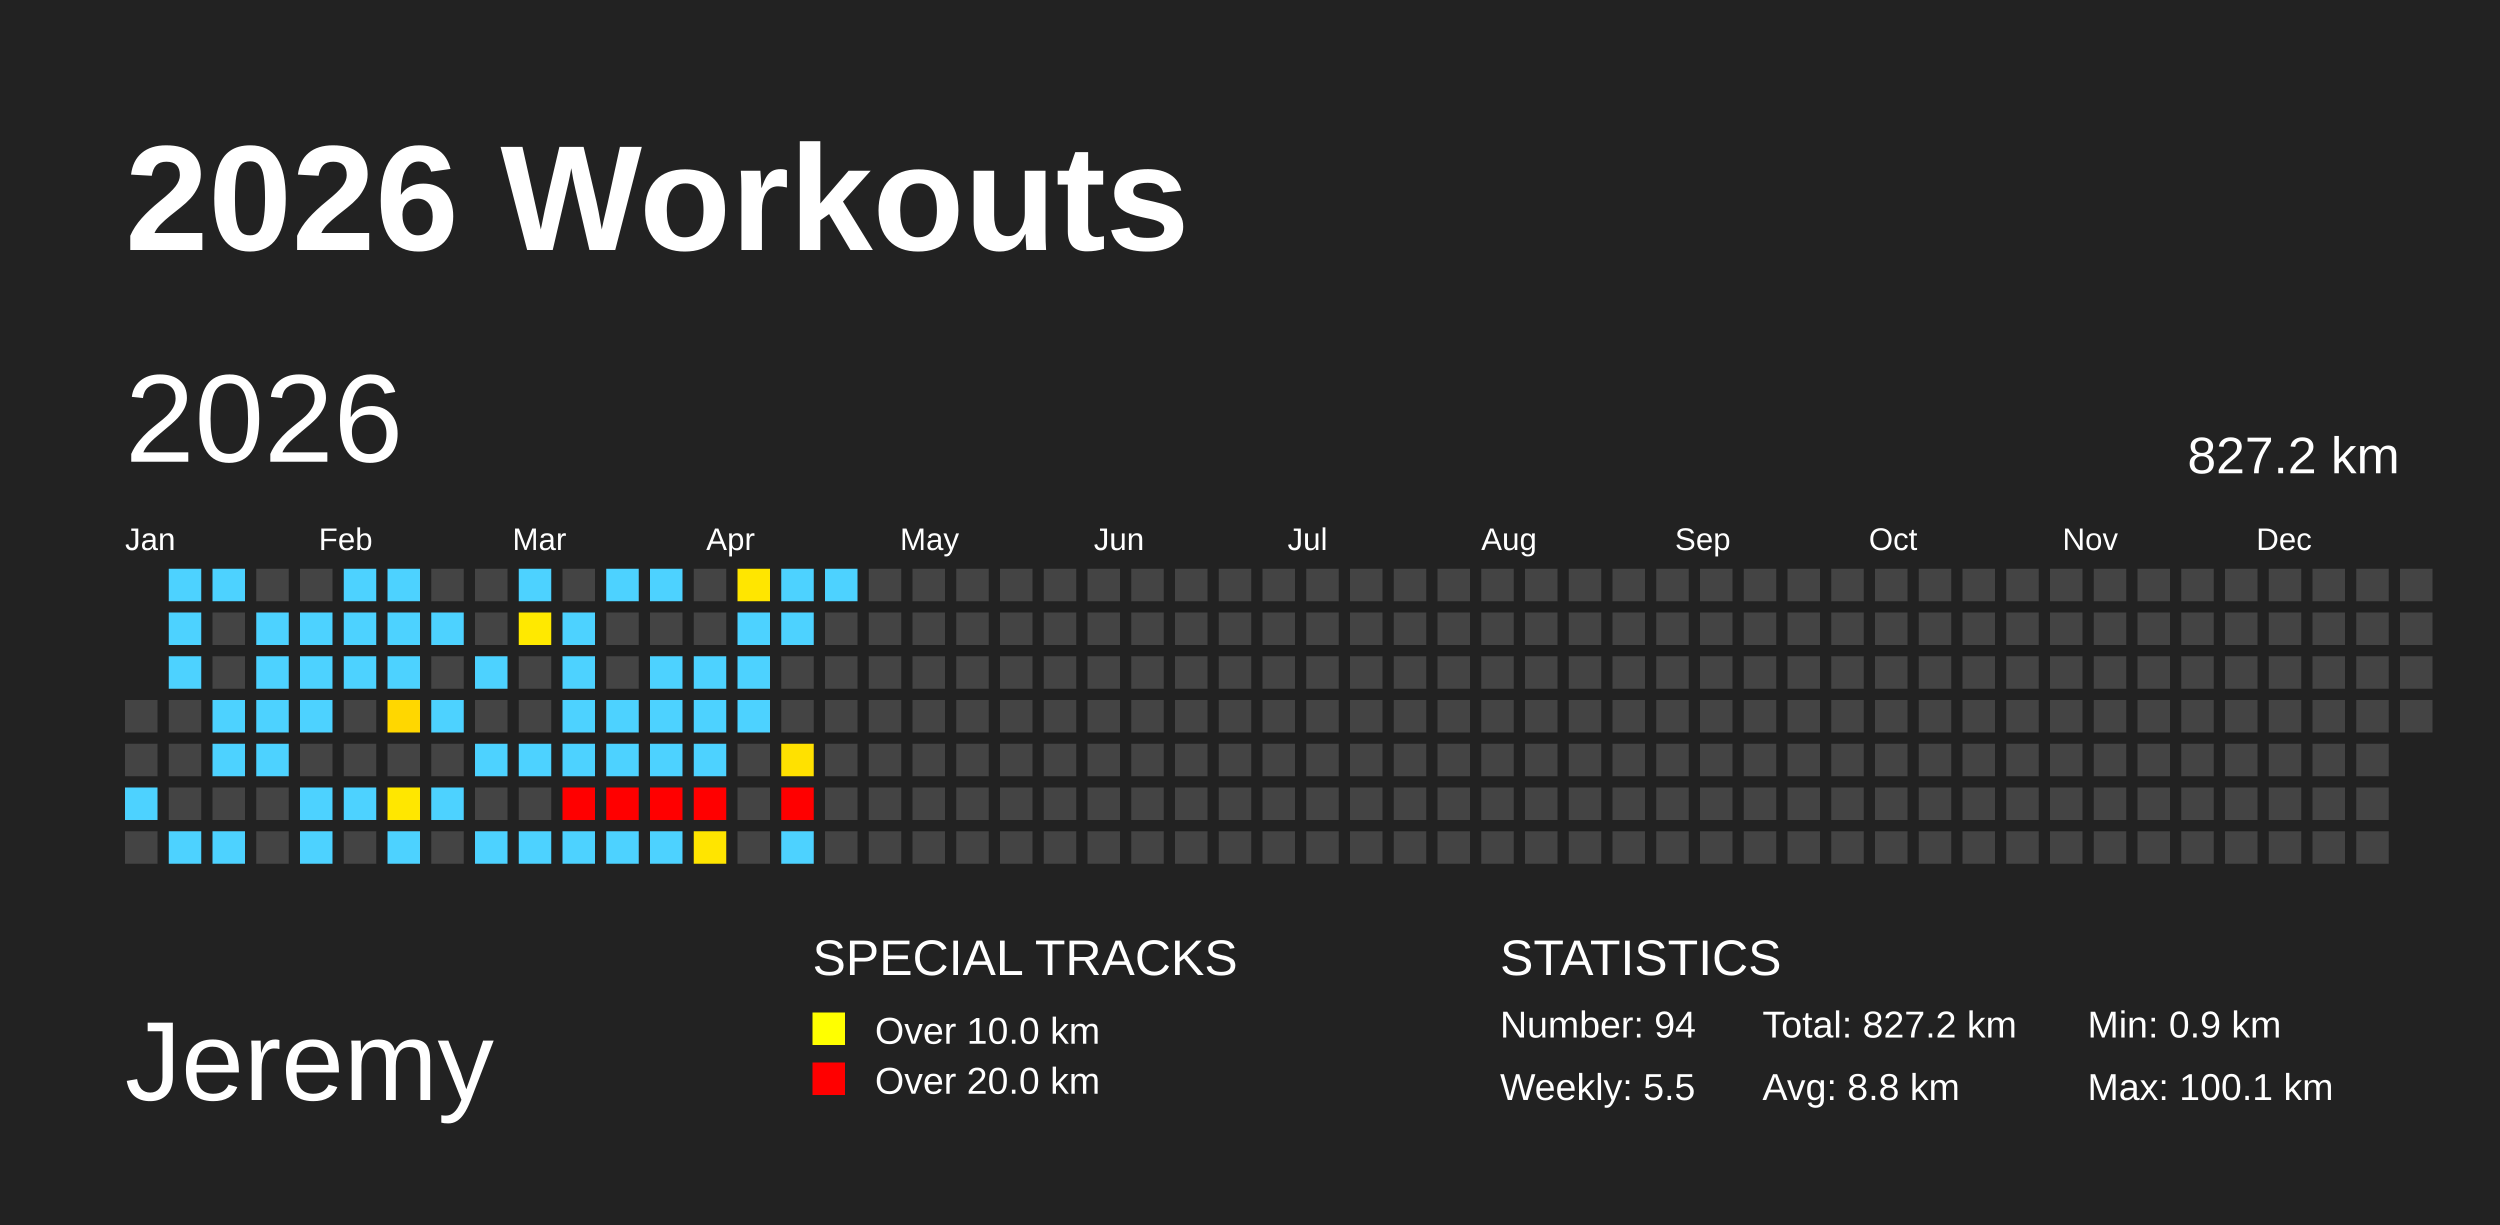
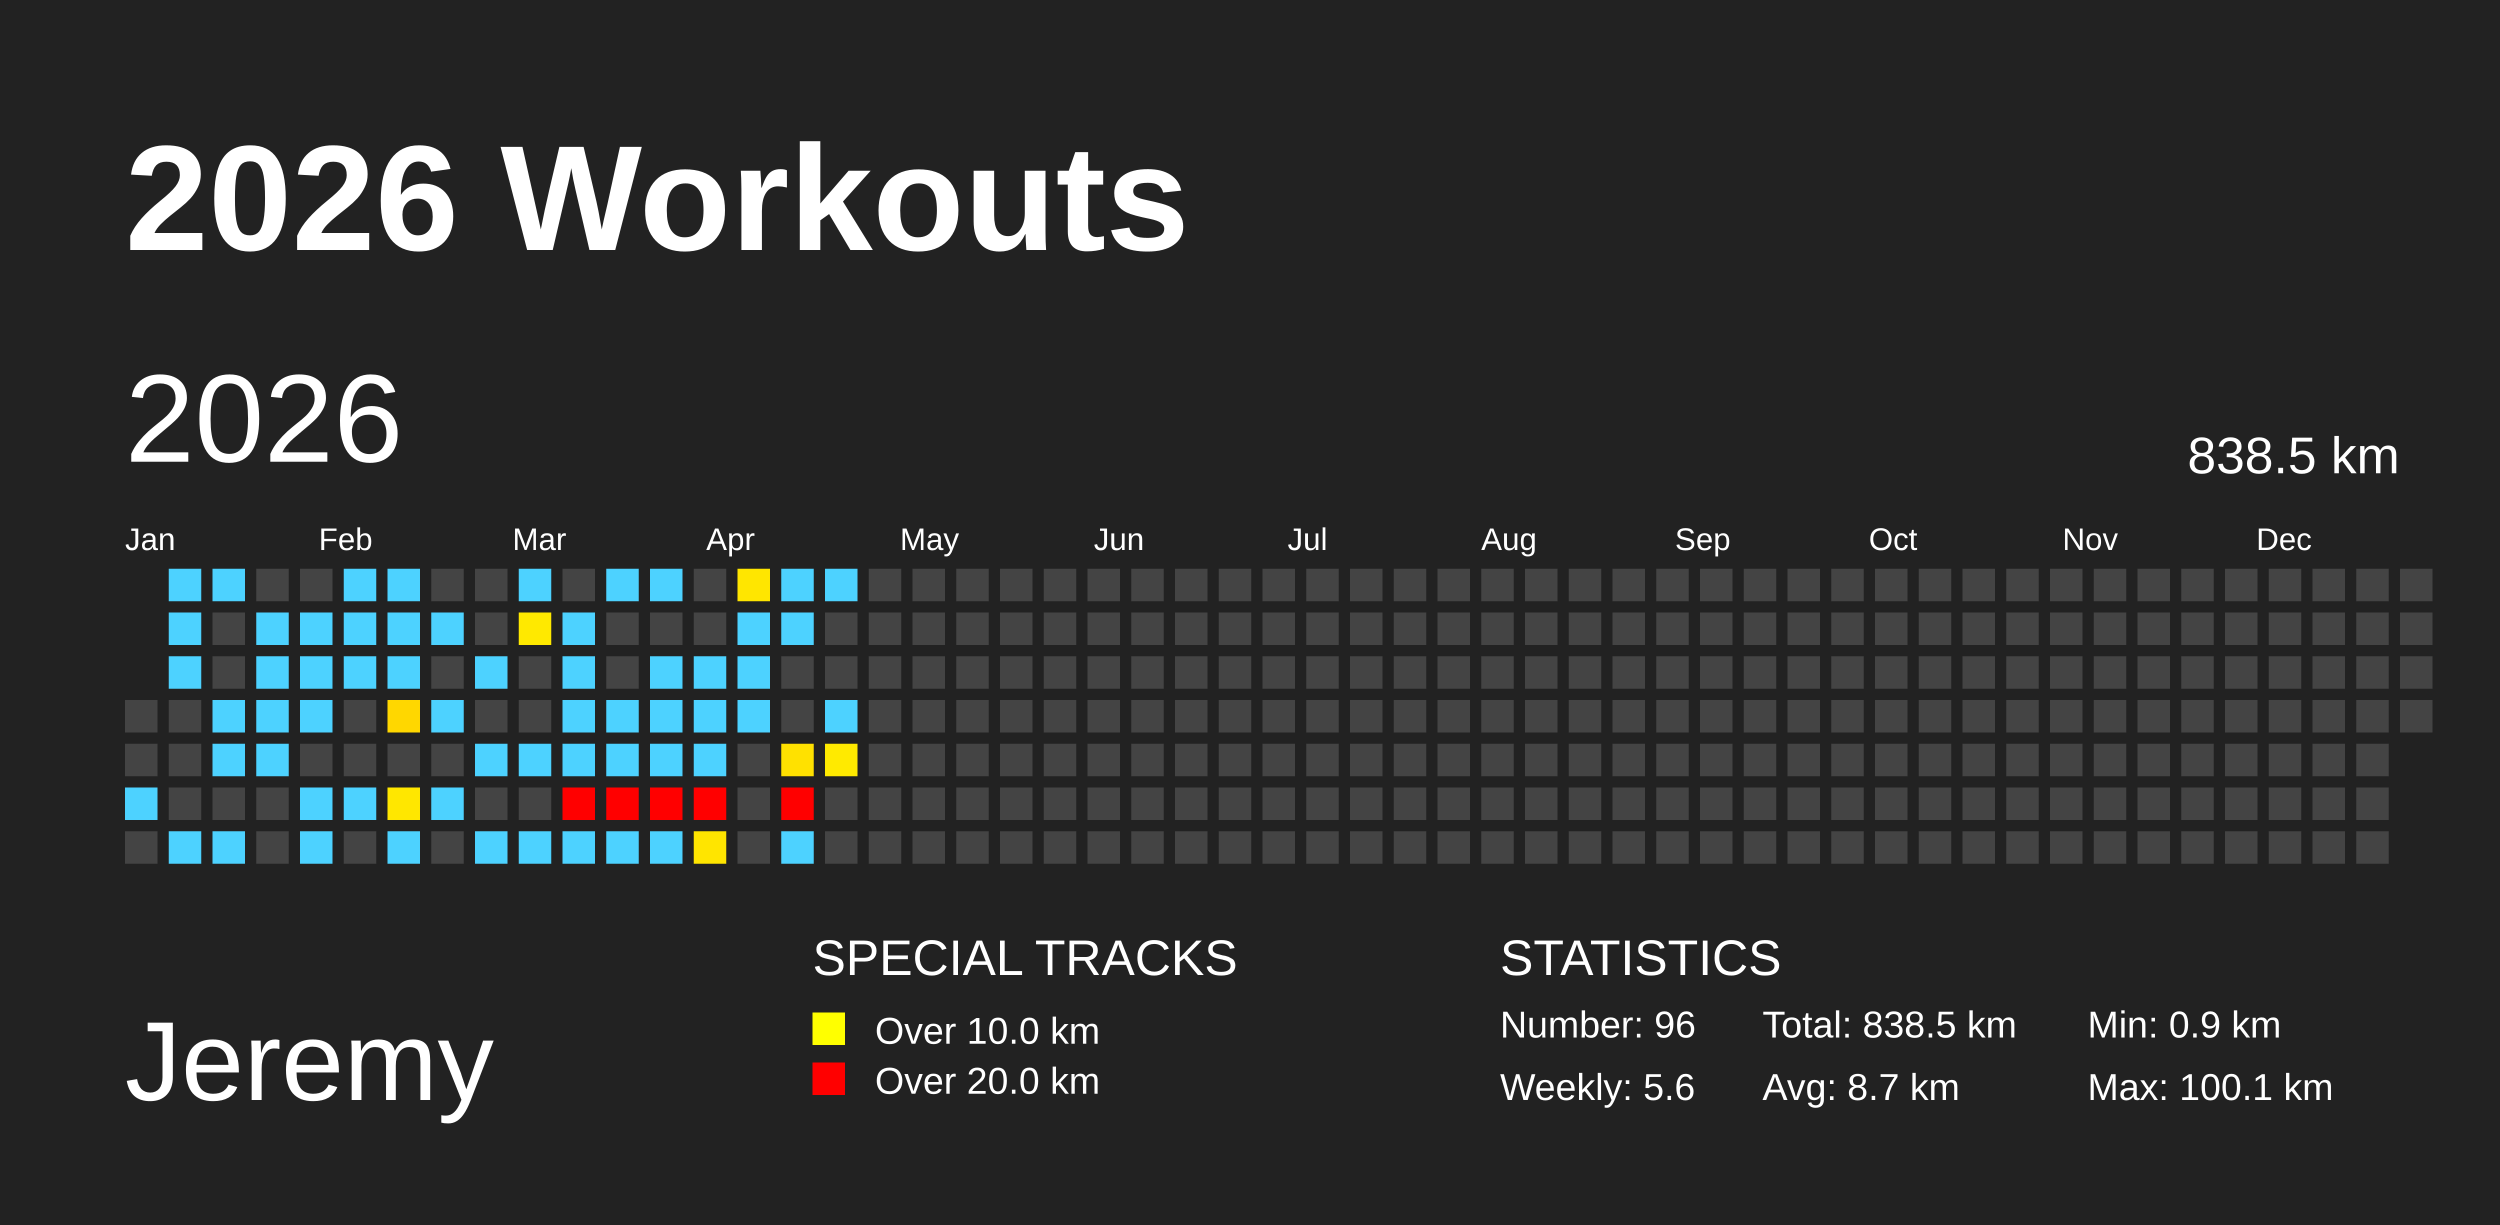
<svg xmlns="http://www.w3.org/2000/svg" baseProfile="full" height="98mm" version="1.1" viewBox="0,0,200,98" width="200mm">
  <defs />
  <rect fill="#222222" height="98" width="200" x="0" y="0" />
  <text fill="#FFFFFF" style="font-size:12px; font-family:Arial; font-weight:bold;" x="10" y="20">2026 Workouts</text>
  <text fill="#FFFFFF" style="font-size:9px; font-family:Arial" x="10" y="88">Jeremy</text>
  <text fill="#FFFFFF" style="font-size:4px; font-family:Arial" x="65" y="78">SPECIAL TRACKS</text>
  <rect fill="yellow" height="2.6" width="2.6" x="65" y="81" />
  <text fill="#FFFFFF" style="font-size:3px; font-family:Arial" x="70" y="83.5">Over 10.0 km</text>
  <rect fill="red" height="2.6" width="2.6" x="65" y="85" />
  <text fill="#FFFFFF" style="font-size:3px; font-family:Arial" x="70" y="87.5">Over 20.0 km</text>
  <text fill="#FFFFFF" style="font-size:4px; font-family:Arial" x="120" y="78">STATISTICS</text>
-   <text fill="#FFFFFF" style="font-size:3px; font-family:Arial" x="120" y="83">Number: 94</text>
-   <text fill="#FFFFFF" style="font-size:3px; font-family:Arial" x="120" y="88">Weekly: 5.5</text>
-   <text fill="#FFFFFF" style="font-size:3px; font-family:Arial" x="141" y="83">Total: 827.2 km</text>
-   <text fill="#FFFFFF" style="font-size:3px; font-family:Arial" x="141" y="88">Avg: 8.8 km</text>
+   <text fill="#FFFFFF" style="font-size:3px; font-family:Arial" x="120" y="83">Number: 96</text>
+   <text fill="#FFFFFF" style="font-size:3px; font-family:Arial" x="120" y="88">Weekly: 5.6</text>
+   <text fill="#FFFFFF" style="font-size:3px; font-family:Arial" x="141" y="83">Total: 838.5 km</text>
+   <text fill="#FFFFFF" style="font-size:3px; font-family:Arial" x="141" y="88">Avg: 8.7 km</text>
  <text fill="#FFFFFF" style="font-size:3px; font-family:Arial" x="167" y="83">Min: 0.9 km</text>
  <text fill="#FFFFFF" style="font-size:3px; font-family:Arial" x="167" y="88">Max: 100.1 km</text>
  <text dominant-baseline="hanging" fill="#FFFFFF" style="font-size:10.0px; font-family:Arial;" x="10" y="30">2026</text>
-   <text dominant-baseline="hanging" fill="#FFFFFF" style="font-size:4.125px; font-family:Arial;" x="175" y="35">827.2 km</text>
+   <text dominant-baseline="hanging" fill="#FFFFFF" style="font-size:4.125px; font-family:Arial;" x="175" y="35">838.5 km</text>
  <text fill="#FFFFFF" style="font-size:2.5px; font-family:Arial" x="10.0" y="44">Jan</text>
  <text fill="#FFFFFF" style="font-size:2.5px; font-family:Arial" x="25.5" y="44">Feb</text>
  <text fill="#FFFFFF" style="font-size:2.5px; font-family:Arial" x="41.0" y="44">Mar</text>
  <text fill="#FFFFFF" style="font-size:2.5px; font-family:Arial" x="56.5" y="44">Apr</text>
  <text fill="#FFFFFF" style="font-size:2.5px; font-family:Arial" x="72.0" y="44">May</text>
  <text fill="#FFFFFF" style="font-size:2.5px; font-family:Arial" x="87.5" y="44">Jun</text>
  <text fill="#FFFFFF" style="font-size:2.5px; font-family:Arial" x="103.0" y="44">Jul</text>
  <text fill="#FFFFFF" style="font-size:2.5px; font-family:Arial" x="118.5" y="44">Aug</text>
  <text fill="#FFFFFF" style="font-size:2.5px; font-family:Arial" x="134.0" y="44">Sep</text>
  <text fill="#FFFFFF" style="font-size:2.5px; font-family:Arial" x="149.5" y="44">Oct</text>
  <text fill="#FFFFFF" style="font-size:2.5px; font-family:Arial" x="165.0" y="44">Nov</text>
  <text fill="#FFFFFF" style="font-size:2.5px; font-family:Arial" x="180.5" y="44">Dec</text>
  <rect fill="#444444" height="2.6" width="2.6" x="10.0" y="56.0" />
  <rect fill="#444444" height="2.6" width="2.6" x="10.0" y="59.5" />
  <rect fill="#4dd2ff" height="2.6" width="2.6" x="10.0" y="63.0" />
  <rect fill="#444444" height="2.6" width="2.6" x="10.0" y="66.5" />
  <rect fill="#4dd2ff" height="2.6" width="2.6" x="13.5" y="45.5" />
  <rect fill="#4dd2ff" height="2.6" width="2.6" x="13.5" y="49.0" />
  <rect fill="#4dd2ff" height="2.6" width="2.6" x="13.5" y="52.5" />
  <rect fill="#444444" height="2.6" width="2.6" x="13.5" y="56.0" />
  <rect fill="#444444" height="2.6" width="2.6" x="13.5" y="59.5" />
  <rect fill="#444444" height="2.6" width="2.6" x="13.5" y="63.0" />
  <rect fill="#4dd2ff" height="2.6" width="2.6" x="13.5" y="66.5" />
  <rect fill="#4dd2ff" height="2.6" width="2.6" x="17.0" y="45.5" />
  <rect fill="#444444" height="2.6" width="2.6" x="17.0" y="49.0" />
  <rect fill="#444444" height="2.6" width="2.6" x="17.0" y="52.5" />
  <rect fill="#4dd2ff" height="2.6" width="2.6" x="17.0" y="56.0" />
  <rect fill="#4dd2ff" height="2.6" width="2.6" x="17.0" y="59.5" />
  <rect fill="#444444" height="2.6" width="2.6" x="17.0" y="63.0" />
  <rect fill="#4dd2ff" height="2.6" width="2.6" x="17.0" y="66.5" />
  <rect fill="#444444" height="2.6" width="2.6" x="20.5" y="45.5" />
  <rect fill="#4dd2ff" height="2.6" width="2.6" x="20.5" y="49.0" />
  <rect fill="#4dd2ff" height="2.6" width="2.6" x="20.5" y="52.5" />
  <rect fill="#4dd2ff" height="2.6" width="2.6" x="20.5" y="56.0" />
  <rect fill="#4dd2ff" height="2.6" width="2.6" x="20.5" y="59.5" />
  <rect fill="#444444" height="2.6" width="2.6" x="20.5" y="63.0" />
  <rect fill="#444444" height="2.6" width="2.6" x="20.5" y="66.5" />
  <rect fill="#444444" height="2.6" width="2.6" x="24.0" y="45.5" />
  <rect fill="#4dd2ff" height="2.6" width="2.6" x="24.0" y="49.0" />
  <rect fill="#4dd2ff" height="2.6" width="2.6" x="24.0" y="52.5" />
  <rect fill="#4dd2ff" height="2.6" width="2.6" x="24.0" y="56.0" />
  <rect fill="#444444" height="2.6" width="2.6" x="24.0" y="59.5" />
  <rect fill="#4dd2ff" height="2.6" width="2.6" x="24.0" y="63.0" />
  <rect fill="#4dd2ff" height="2.6" width="2.6" x="24.0" y="66.5" />
  <rect fill="#4dd2ff" height="2.6" width="2.6" x="27.5" y="45.5" />
  <rect fill="#4dd2ff" height="2.6" width="2.6" x="27.5" y="49.0" />
  <rect fill="#4dd2ff" height="2.6" width="2.6" x="27.5" y="52.5" />
  <rect fill="#444444" height="2.6" width="2.6" x="27.5" y="56.0" />
  <rect fill="#444444" height="2.6" width="2.6" x="27.5" y="59.5" />
  <rect fill="#4dd2ff" height="2.6" width="2.6" x="27.5" y="63.0" />
  <rect fill="#444444" height="2.6" width="2.6" x="27.5" y="66.5" />
  <rect fill="#4dd2ff" height="2.6" width="2.6" x="31.0" y="45.5" />
  <rect fill="#4dd2ff" height="2.6" width="2.6" x="31.0" y="49.0" />
  <rect fill="#4dd2ff" height="2.6" width="2.6" x="31.0" y="52.5" />
  <rect fill="#ffd700" height="2.6" width="2.6" x="31.0" y="56.0" />
  <rect fill="#444444" height="2.6" width="2.6" x="31.0" y="59.5" />
  <rect fill="#ffe700" height="2.6" width="2.6" x="31.0" y="63.0" />
  <rect fill="#4dd2ff" height="2.6" width="2.6" x="31.0" y="66.5" />
  <rect fill="#444444" height="2.6" width="2.6" x="34.5" y="45.5" />
  <rect fill="#4dd2ff" height="2.6" width="2.6" x="34.5" y="49.0" />
  <rect fill="#444444" height="2.6" width="2.6" x="34.5" y="52.5" />
  <rect fill="#4dd2ff" height="2.6" width="2.6" x="34.5" y="56.0" />
  <rect fill="#444444" height="2.6" width="2.6" x="34.5" y="59.5" />
  <rect fill="#4dd2ff" height="2.6" width="2.6" x="34.5" y="63.0" />
  <rect fill="#444444" height="2.6" width="2.6" x="34.5" y="66.5" />
  <rect fill="#444444" height="2.6" width="2.6" x="38.0" y="45.5" />
  <rect fill="#444444" height="2.6" width="2.6" x="38.0" y="49.0" />
  <rect fill="#4dd2ff" height="2.6" width="2.6" x="38.0" y="52.5" />
  <rect fill="#444444" height="2.6" width="2.6" x="38.0" y="56.0" />
  <rect fill="#4dd2ff" height="2.6" width="2.6" x="38.0" y="59.5" />
  <rect fill="#444444" height="2.6" width="2.6" x="38.0" y="63.0" />
  <rect fill="#4dd2ff" height="2.6" width="2.6" x="38.0" y="66.5" />
  <rect fill="#4dd2ff" height="2.6" width="2.6" x="41.5" y="45.5" />
  <rect fill="#ffe900" height="2.6" width="2.6" x="41.5" y="49.0" />
  <rect fill="#444444" height="2.6" width="2.6" x="41.5" y="52.5" />
  <rect fill="#444444" height="2.6" width="2.6" x="41.5" y="56.0" />
  <rect fill="#4dd2ff" height="2.6" width="2.6" x="41.5" y="59.5" />
  <rect fill="#444444" height="2.6" width="2.6" x="41.5" y="63.0" />
  <rect fill="#4dd2ff" height="2.6" width="2.6" x="41.5" y="66.5" />
  <rect fill="#444444" height="2.6" width="2.6" x="45.0" y="45.5" />
  <rect fill="#4dd2ff" height="2.6" width="2.6" x="45.0" y="49.0" />
  <rect fill="#4dd2ff" height="2.6" width="2.6" x="45.0" y="52.5" />
  <rect fill="#4dd2ff" height="2.6" width="2.6" x="45.0" y="56.0" />
  <rect fill="#4dd2ff" height="2.6" width="2.6" x="45.0" y="59.5" />
  <rect fill="red" height="2.6" width="2.6" x="45.0" y="63.0" />
  <rect fill="#4dd2ff" height="2.6" width="2.6" x="45.0" y="66.5" />
  <rect fill="#4dd2ff" height="2.6" width="2.6" x="48.5" y="45.5" />
  <rect fill="#444444" height="2.6" width="2.6" x="48.5" y="49.0" />
  <rect fill="#444444" height="2.6" width="2.6" x="48.5" y="52.5" />
  <rect fill="#4dd2ff" height="2.6" width="2.6" x="48.5" y="56.0" />
  <rect fill="#4dd2ff" height="2.6" width="2.6" x="48.5" y="59.5" />
  <rect fill="red" height="2.6" width="2.6" x="48.5" y="63.0" />
  <rect fill="#4dd2ff" height="2.6" width="2.6" x="48.5" y="66.5" />
  <rect fill="#4dd2ff" height="2.6" width="2.6" x="52.0" y="45.5" />
  <rect fill="#444444" height="2.6" width="2.6" x="52.0" y="49.0" />
  <rect fill="#4dd2ff" height="2.6" width="2.6" x="52.0" y="52.5" />
  <rect fill="#4dd2ff" height="2.6" width="2.6" x="52.0" y="56.0" />
  <rect fill="#4dd2ff" height="2.6" width="2.6" x="52.0" y="59.5" />
  <rect fill="red" height="2.6" width="2.6" x="52.0" y="63.0" />
  <rect fill="#4dd2ff" height="2.6" width="2.6" x="52.0" y="66.5" />
  <rect fill="#444444" height="2.6" width="2.6" x="55.5" y="45.5" />
  <rect fill="#444444" height="2.6" width="2.6" x="55.5" y="49.0" />
  <rect fill="#4dd2ff" height="2.6" width="2.6" x="55.5" y="52.5" />
  <rect fill="#4dd2ff" height="2.6" width="2.6" x="55.5" y="56.0" />
  <rect fill="#4dd2ff" height="2.6" width="2.6" x="55.5" y="59.5" />
  <rect fill="red" height="2.6" width="2.6" x="55.5" y="63.0" />
  <rect fill="#ffe500" height="2.6" width="2.6" x="55.5" y="66.5" />
  <rect fill="#ffe600" height="2.6" width="2.6" x="59.0" y="45.5" />
  <rect fill="#4dd2ff" height="2.6" width="2.6" x="59.0" y="49.0" />
  <rect fill="#4dd2ff" height="2.6" width="2.6" x="59.0" y="52.5" />
  <rect fill="#4dd2ff" height="2.6" width="2.6" x="59.0" y="56.0" />
  <rect fill="#444444" height="2.6" width="2.6" x="59.0" y="59.5" />
  <rect fill="#444444" height="2.6" width="2.6" x="59.0" y="63.0" />
  <rect fill="#444444" height="2.6" width="2.6" x="59.0" y="66.5" />
  <rect fill="#4dd2ff" height="2.6" width="2.6" x="62.5" y="45.5" />
  <rect fill="#4dd2ff" height="2.6" width="2.6" x="62.5" y="49.0" />
  <rect fill="#444444" height="2.6" width="2.6" x="62.5" y="52.5" />
  <rect fill="#444444" height="2.6" width="2.6" x="62.5" y="56.0" />
  <rect fill="#ffe100" height="2.6" width="2.6" x="62.5" y="59.5" />
  <rect fill="red" height="2.6" width="2.6" x="62.5" y="63.0" />
  <rect fill="#4dd2ff" height="2.6" width="2.6" x="62.5" y="66.5" />
  <rect fill="#4dd2ff" height="2.6" width="2.6" x="66.0" y="45.5" />
  <rect fill="#444444" height="2.6" width="2.6" x="66.0" y="49.0" />
  <rect fill="#444444" height="2.6" width="2.6" x="66.0" y="52.5" />
-   <rect fill="#444444" height="2.6" width="2.6" x="66.0" y="56.0" />
-   <rect fill="#444444" height="2.6" width="2.6" x="66.0" y="59.5" />
+   <rect fill="#4dd2ff" height="2.6" width="2.6" x="66.0" y="56.0" />
+   <rect fill="#ffea00" height="2.6" width="2.6" x="66.0" y="59.5" />
  <rect fill="#444444" height="2.6" width="2.6" x="66.0" y="63.0" />
  <rect fill="#444444" height="2.6" width="2.6" x="66.0" y="66.5" />
  <rect fill="#444444" height="2.6" width="2.6" x="69.5" y="45.5" />
  <rect fill="#444444" height="2.6" width="2.6" x="69.5" y="49.0" />
  <rect fill="#444444" height="2.6" width="2.6" x="69.5" y="52.5" />
  <rect fill="#444444" height="2.6" width="2.6" x="69.5" y="56.0" />
  <rect fill="#444444" height="2.6" width="2.6" x="69.5" y="59.5" />
  <rect fill="#444444" height="2.6" width="2.6" x="69.5" y="63.0" />
  <rect fill="#444444" height="2.6" width="2.6" x="69.5" y="66.5" />
  <rect fill="#444444" height="2.6" width="2.6" x="73.0" y="45.5" />
  <rect fill="#444444" height="2.6" width="2.6" x="73.0" y="49.0" />
  <rect fill="#444444" height="2.6" width="2.6" x="73.0" y="52.5" />
  <rect fill="#444444" height="2.6" width="2.6" x="73.0" y="56.0" />
  <rect fill="#444444" height="2.6" width="2.6" x="73.0" y="59.5" />
  <rect fill="#444444" height="2.6" width="2.6" x="73.0" y="63.0" />
  <rect fill="#444444" height="2.6" width="2.6" x="73.0" y="66.5" />
  <rect fill="#444444" height="2.6" width="2.6" x="76.5" y="45.5" />
  <rect fill="#444444" height="2.6" width="2.6" x="76.5" y="49.0" />
  <rect fill="#444444" height="2.6" width="2.6" x="76.5" y="52.5" />
  <rect fill="#444444" height="2.6" width="2.6" x="76.5" y="56.0" />
  <rect fill="#444444" height="2.6" width="2.6" x="76.5" y="59.5" />
  <rect fill="#444444" height="2.6" width="2.6" x="76.5" y="63.0" />
  <rect fill="#444444" height="2.6" width="2.6" x="76.5" y="66.5" />
  <rect fill="#444444" height="2.6" width="2.6" x="80.0" y="45.5" />
  <rect fill="#444444" height="2.6" width="2.6" x="80.0" y="49.0" />
  <rect fill="#444444" height="2.6" width="2.6" x="80.0" y="52.5" />
  <rect fill="#444444" height="2.6" width="2.6" x="80.0" y="56.0" />
  <rect fill="#444444" height="2.6" width="2.6" x="80.0" y="59.5" />
  <rect fill="#444444" height="2.6" width="2.6" x="80.0" y="63.0" />
  <rect fill="#444444" height="2.6" width="2.6" x="80.0" y="66.5" />
  <rect fill="#444444" height="2.6" width="2.6" x="83.5" y="45.5" />
  <rect fill="#444444" height="2.6" width="2.6" x="83.5" y="49.0" />
  <rect fill="#444444" height="2.6" width="2.6" x="83.5" y="52.5" />
  <rect fill="#444444" height="2.6" width="2.6" x="83.5" y="56.0" />
  <rect fill="#444444" height="2.6" width="2.6" x="83.5" y="59.5" />
  <rect fill="#444444" height="2.6" width="2.6" x="83.5" y="63.0" />
  <rect fill="#444444" height="2.6" width="2.6" x="83.5" y="66.5" />
  <rect fill="#444444" height="2.6" width="2.6" x="87.0" y="45.5" />
  <rect fill="#444444" height="2.6" width="2.6" x="87.0" y="49.0" />
  <rect fill="#444444" height="2.6" width="2.6" x="87.0" y="52.5" />
  <rect fill="#444444" height="2.6" width="2.6" x="87.0" y="56.0" />
  <rect fill="#444444" height="2.6" width="2.6" x="87.0" y="59.5" />
  <rect fill="#444444" height="2.6" width="2.6" x="87.0" y="63.0" />
  <rect fill="#444444" height="2.6" width="2.6" x="87.0" y="66.5" />
  <rect fill="#444444" height="2.6" width="2.6" x="90.5" y="45.5" />
  <rect fill="#444444" height="2.6" width="2.6" x="90.5" y="49.0" />
  <rect fill="#444444" height="2.6" width="2.6" x="90.5" y="52.5" />
  <rect fill="#444444" height="2.6" width="2.6" x="90.5" y="56.0" />
  <rect fill="#444444" height="2.6" width="2.6" x="90.5" y="59.5" />
  <rect fill="#444444" height="2.6" width="2.6" x="90.5" y="63.0" />
  <rect fill="#444444" height="2.6" width="2.6" x="90.5" y="66.5" />
  <rect fill="#444444" height="2.6" width="2.6" x="94.0" y="45.5" />
  <rect fill="#444444" height="2.6" width="2.6" x="94.0" y="49.0" />
  <rect fill="#444444" height="2.6" width="2.6" x="94.0" y="52.5" />
  <rect fill="#444444" height="2.6" width="2.6" x="94.0" y="56.0" />
  <rect fill="#444444" height="2.6" width="2.6" x="94.0" y="59.5" />
  <rect fill="#444444" height="2.6" width="2.6" x="94.0" y="63.0" />
  <rect fill="#444444" height="2.6" width="2.6" x="94.0" y="66.5" />
  <rect fill="#444444" height="2.6" width="2.6" x="97.5" y="45.5" />
  <rect fill="#444444" height="2.6" width="2.6" x="97.5" y="49.0" />
  <rect fill="#444444" height="2.6" width="2.6" x="97.5" y="52.5" />
  <rect fill="#444444" height="2.6" width="2.6" x="97.5" y="56.0" />
  <rect fill="#444444" height="2.6" width="2.6" x="97.5" y="59.5" />
  <rect fill="#444444" height="2.6" width="2.6" x="97.5" y="63.0" />
  <rect fill="#444444" height="2.6" width="2.6" x="97.5" y="66.5" />
  <rect fill="#444444" height="2.6" width="2.6" x="101.0" y="45.5" />
  <rect fill="#444444" height="2.6" width="2.6" x="101.0" y="49.0" />
  <rect fill="#444444" height="2.6" width="2.6" x="101.0" y="52.5" />
  <rect fill="#444444" height="2.6" width="2.6" x="101.0" y="56.0" />
  <rect fill="#444444" height="2.6" width="2.6" x="101.0" y="59.5" />
  <rect fill="#444444" height="2.6" width="2.6" x="101.0" y="63.0" />
  <rect fill="#444444" height="2.6" width="2.6" x="101.0" y="66.5" />
  <rect fill="#444444" height="2.6" width="2.6" x="104.5" y="45.5" />
  <rect fill="#444444" height="2.6" width="2.6" x="104.5" y="49.0" />
  <rect fill="#444444" height="2.6" width="2.6" x="104.5" y="52.5" />
  <rect fill="#444444" height="2.6" width="2.6" x="104.5" y="56.0" />
  <rect fill="#444444" height="2.6" width="2.6" x="104.5" y="59.5" />
  <rect fill="#444444" height="2.6" width="2.6" x="104.5" y="63.0" />
  <rect fill="#444444" height="2.6" width="2.6" x="104.5" y="66.5" />
  <rect fill="#444444" height="2.6" width="2.6" x="108.0" y="45.5" />
  <rect fill="#444444" height="2.6" width="2.6" x="108.0" y="49.0" />
  <rect fill="#444444" height="2.6" width="2.6" x="108.0" y="52.5" />
  <rect fill="#444444" height="2.6" width="2.6" x="108.0" y="56.0" />
  <rect fill="#444444" height="2.6" width="2.6" x="108.0" y="59.5" />
  <rect fill="#444444" height="2.6" width="2.6" x="108.0" y="63.0" />
  <rect fill="#444444" height="2.6" width="2.6" x="108.0" y="66.5" />
  <rect fill="#444444" height="2.6" width="2.6" x="111.5" y="45.5" />
  <rect fill="#444444" height="2.6" width="2.6" x="111.5" y="49.0" />
  <rect fill="#444444" height="2.6" width="2.6" x="111.5" y="52.5" />
  <rect fill="#444444" height="2.6" width="2.6" x="111.5" y="56.0" />
  <rect fill="#444444" height="2.6" width="2.6" x="111.5" y="59.5" />
  <rect fill="#444444" height="2.6" width="2.6" x="111.5" y="63.0" />
  <rect fill="#444444" height="2.6" width="2.6" x="111.5" y="66.5" />
  <rect fill="#444444" height="2.6" width="2.6" x="115.0" y="45.5" />
  <rect fill="#444444" height="2.6" width="2.6" x="115.0" y="49.0" />
  <rect fill="#444444" height="2.6" width="2.6" x="115.0" y="52.5" />
  <rect fill="#444444" height="2.6" width="2.6" x="115.0" y="56.0" />
  <rect fill="#444444" height="2.6" width="2.6" x="115.0" y="59.5" />
  <rect fill="#444444" height="2.6" width="2.6" x="115.0" y="63.0" />
  <rect fill="#444444" height="2.6" width="2.6" x="115.0" y="66.5" />
  <rect fill="#444444" height="2.6" width="2.6" x="118.5" y="45.5" />
  <rect fill="#444444" height="2.6" width="2.6" x="118.5" y="49.0" />
  <rect fill="#444444" height="2.6" width="2.6" x="118.5" y="52.5" />
  <rect fill="#444444" height="2.6" width="2.6" x="118.5" y="56.0" />
  <rect fill="#444444" height="2.6" width="2.6" x="118.5" y="59.5" />
  <rect fill="#444444" height="2.6" width="2.6" x="118.5" y="63.0" />
  <rect fill="#444444" height="2.6" width="2.6" x="118.5" y="66.5" />
  <rect fill="#444444" height="2.6" width="2.6" x="122.0" y="45.5" />
  <rect fill="#444444" height="2.6" width="2.6" x="122.0" y="49.0" />
  <rect fill="#444444" height="2.6" width="2.6" x="122.0" y="52.5" />
  <rect fill="#444444" height="2.6" width="2.6" x="122.0" y="56.0" />
  <rect fill="#444444" height="2.6" width="2.6" x="122.0" y="59.5" />
  <rect fill="#444444" height="2.6" width="2.6" x="122.0" y="63.0" />
  <rect fill="#444444" height="2.6" width="2.6" x="122.0" y="66.5" />
  <rect fill="#444444" height="2.6" width="2.6" x="125.5" y="45.5" />
  <rect fill="#444444" height="2.6" width="2.6" x="125.5" y="49.0" />
  <rect fill="#444444" height="2.6" width="2.6" x="125.5" y="52.5" />
  <rect fill="#444444" height="2.6" width="2.6" x="125.5" y="56.0" />
  <rect fill="#444444" height="2.6" width="2.6" x="125.5" y="59.5" />
  <rect fill="#444444" height="2.6" width="2.6" x="125.5" y="63.0" />
  <rect fill="#444444" height="2.6" width="2.6" x="125.5" y="66.5" />
  <rect fill="#444444" height="2.6" width="2.6" x="129.0" y="45.5" />
  <rect fill="#444444" height="2.6" width="2.6" x="129.0" y="49.0" />
  <rect fill="#444444" height="2.6" width="2.6" x="129.0" y="52.5" />
  <rect fill="#444444" height="2.6" width="2.6" x="129.0" y="56.0" />
  <rect fill="#444444" height="2.6" width="2.6" x="129.0" y="59.5" />
  <rect fill="#444444" height="2.6" width="2.6" x="129.0" y="63.0" />
  <rect fill="#444444" height="2.6" width="2.6" x="129.0" y="66.5" />
  <rect fill="#444444" height="2.6" width="2.6" x="132.5" y="45.5" />
  <rect fill="#444444" height="2.6" width="2.6" x="132.5" y="49.0" />
  <rect fill="#444444" height="2.6" width="2.6" x="132.5" y="52.5" />
  <rect fill="#444444" height="2.6" width="2.6" x="132.5" y="56.0" />
  <rect fill="#444444" height="2.6" width="2.6" x="132.5" y="59.5" />
  <rect fill="#444444" height="2.6" width="2.6" x="132.5" y="63.0" />
  <rect fill="#444444" height="2.6" width="2.6" x="132.5" y="66.5" />
  <rect fill="#444444" height="2.6" width="2.6" x="136.0" y="45.5" />
  <rect fill="#444444" height="2.6" width="2.6" x="136.0" y="49.0" />
  <rect fill="#444444" height="2.6" width="2.6" x="136.0" y="52.5" />
  <rect fill="#444444" height="2.6" width="2.6" x="136.0" y="56.0" />
  <rect fill="#444444" height="2.6" width="2.6" x="136.0" y="59.5" />
  <rect fill="#444444" height="2.6" width="2.6" x="136.0" y="63.0" />
  <rect fill="#444444" height="2.6" width="2.6" x="136.0" y="66.5" />
  <rect fill="#444444" height="2.6" width="2.6" x="139.5" y="45.5" />
  <rect fill="#444444" height="2.6" width="2.6" x="139.5" y="49.0" />
  <rect fill="#444444" height="2.6" width="2.6" x="139.5" y="52.5" />
  <rect fill="#444444" height="2.6" width="2.6" x="139.5" y="56.0" />
  <rect fill="#444444" height="2.6" width="2.6" x="139.5" y="59.5" />
  <rect fill="#444444" height="2.6" width="2.6" x="139.5" y="63.0" />
  <rect fill="#444444" height="2.6" width="2.6" x="139.5" y="66.5" />
  <rect fill="#444444" height="2.6" width="2.6" x="143.0" y="45.5" />
  <rect fill="#444444" height="2.6" width="2.6" x="143.0" y="49.0" />
  <rect fill="#444444" height="2.6" width="2.6" x="143.0" y="52.5" />
  <rect fill="#444444" height="2.6" width="2.6" x="143.0" y="56.0" />
  <rect fill="#444444" height="2.6" width="2.6" x="143.0" y="59.5" />
  <rect fill="#444444" height="2.6" width="2.6" x="143.0" y="63.0" />
  <rect fill="#444444" height="2.6" width="2.6" x="143.0" y="66.5" />
  <rect fill="#444444" height="2.6" width="2.6" x="146.5" y="45.5" />
  <rect fill="#444444" height="2.6" width="2.6" x="146.5" y="49.0" />
  <rect fill="#444444" height="2.6" width="2.6" x="146.5" y="52.5" />
  <rect fill="#444444" height="2.6" width="2.6" x="146.5" y="56.0" />
  <rect fill="#444444" height="2.6" width="2.6" x="146.5" y="59.5" />
  <rect fill="#444444" height="2.6" width="2.6" x="146.5" y="63.0" />
  <rect fill="#444444" height="2.6" width="2.6" x="146.5" y="66.5" />
  <rect fill="#444444" height="2.6" width="2.6" x="150.0" y="45.5" />
  <rect fill="#444444" height="2.6" width="2.6" x="150.0" y="49.0" />
  <rect fill="#444444" height="2.6" width="2.6" x="150.0" y="52.5" />
  <rect fill="#444444" height="2.6" width="2.6" x="150.0" y="56.0" />
  <rect fill="#444444" height="2.6" width="2.6" x="150.0" y="59.5" />
  <rect fill="#444444" height="2.6" width="2.6" x="150.0" y="63.0" />
  <rect fill="#444444" height="2.6" width="2.6" x="150.0" y="66.5" />
  <rect fill="#444444" height="2.6" width="2.6" x="153.5" y="45.5" />
  <rect fill="#444444" height="2.6" width="2.6" x="153.5" y="49.0" />
  <rect fill="#444444" height="2.6" width="2.6" x="153.5" y="52.5" />
  <rect fill="#444444" height="2.6" width="2.6" x="153.5" y="56.0" />
  <rect fill="#444444" height="2.6" width="2.6" x="153.5" y="59.5" />
  <rect fill="#444444" height="2.6" width="2.6" x="153.5" y="63.0" />
  <rect fill="#444444" height="2.6" width="2.6" x="153.5" y="66.5" />
  <rect fill="#444444" height="2.6" width="2.6" x="157.0" y="45.5" />
  <rect fill="#444444" height="2.6" width="2.6" x="157.0" y="49.0" />
  <rect fill="#444444" height="2.6" width="2.6" x="157.0" y="52.5" />
  <rect fill="#444444" height="2.6" width="2.6" x="157.0" y="56.0" />
  <rect fill="#444444" height="2.6" width="2.6" x="157.0" y="59.5" />
  <rect fill="#444444" height="2.6" width="2.6" x="157.0" y="63.0" />
  <rect fill="#444444" height="2.6" width="2.6" x="157.0" y="66.5" />
  <rect fill="#444444" height="2.6" width="2.6" x="160.5" y="45.5" />
  <rect fill="#444444" height="2.6" width="2.6" x="160.5" y="49.0" />
  <rect fill="#444444" height="2.6" width="2.6" x="160.5" y="52.5" />
  <rect fill="#444444" height="2.6" width="2.6" x="160.5" y="56.0" />
  <rect fill="#444444" height="2.6" width="2.6" x="160.5" y="59.5" />
  <rect fill="#444444" height="2.6" width="2.6" x="160.5" y="63.0" />
  <rect fill="#444444" height="2.6" width="2.6" x="160.5" y="66.5" />
  <rect fill="#444444" height="2.6" width="2.6" x="164.0" y="45.5" />
  <rect fill="#444444" height="2.6" width="2.6" x="164.0" y="49.0" />
  <rect fill="#444444" height="2.6" width="2.6" x="164.0" y="52.5" />
  <rect fill="#444444" height="2.6" width="2.6" x="164.0" y="56.0" />
  <rect fill="#444444" height="2.6" width="2.6" x="164.0" y="59.5" />
  <rect fill="#444444" height="2.6" width="2.6" x="164.0" y="63.0" />
  <rect fill="#444444" height="2.6" width="2.6" x="164.0" y="66.5" />
  <rect fill="#444444" height="2.6" width="2.6" x="167.5" y="45.5" />
  <rect fill="#444444" height="2.6" width="2.6" x="167.5" y="49.0" />
  <rect fill="#444444" height="2.6" width="2.6" x="167.5" y="52.5" />
  <rect fill="#444444" height="2.6" width="2.6" x="167.5" y="56.0" />
  <rect fill="#444444" height="2.6" width="2.6" x="167.5" y="59.5" />
  <rect fill="#444444" height="2.6" width="2.6" x="167.5" y="63.0" />
  <rect fill="#444444" height="2.6" width="2.6" x="167.5" y="66.5" />
  <rect fill="#444444" height="2.6" width="2.6" x="171.0" y="45.5" />
  <rect fill="#444444" height="2.6" width="2.6" x="171.0" y="49.0" />
  <rect fill="#444444" height="2.6" width="2.6" x="171.0" y="52.5" />
  <rect fill="#444444" height="2.6" width="2.6" x="171.0" y="56.0" />
  <rect fill="#444444" height="2.6" width="2.6" x="171.0" y="59.5" />
  <rect fill="#444444" height="2.6" width="2.6" x="171.0" y="63.0" />
  <rect fill="#444444" height="2.6" width="2.6" x="171.0" y="66.5" />
  <rect fill="#444444" height="2.6" width="2.6" x="174.5" y="45.5" />
  <rect fill="#444444" height="2.6" width="2.6" x="174.5" y="49.0" />
  <rect fill="#444444" height="2.6" width="2.6" x="174.5" y="52.5" />
  <rect fill="#444444" height="2.6" width="2.6" x="174.5" y="56.0" />
  <rect fill="#444444" height="2.6" width="2.6" x="174.5" y="59.5" />
  <rect fill="#444444" height="2.6" width="2.6" x="174.5" y="63.0" />
  <rect fill="#444444" height="2.6" width="2.6" x="174.5" y="66.5" />
  <rect fill="#444444" height="2.6" width="2.6" x="178.0" y="45.5" />
  <rect fill="#444444" height="2.6" width="2.6" x="178.0" y="49.0" />
  <rect fill="#444444" height="2.6" width="2.6" x="178.0" y="52.5" />
  <rect fill="#444444" height="2.6" width="2.6" x="178.0" y="56.0" />
  <rect fill="#444444" height="2.6" width="2.6" x="178.0" y="59.5" />
  <rect fill="#444444" height="2.6" width="2.6" x="178.0" y="63.0" />
  <rect fill="#444444" height="2.6" width="2.6" x="178.0" y="66.5" />
  <rect fill="#444444" height="2.6" width="2.6" x="181.5" y="45.5" />
  <rect fill="#444444" height="2.6" width="2.6" x="181.5" y="49.0" />
  <rect fill="#444444" height="2.6" width="2.6" x="181.5" y="52.5" />
  <rect fill="#444444" height="2.6" width="2.6" x="181.5" y="56.0" />
  <rect fill="#444444" height="2.6" width="2.6" x="181.5" y="59.5" />
  <rect fill="#444444" height="2.6" width="2.6" x="181.5" y="63.0" />
  <rect fill="#444444" height="2.6" width="2.6" x="181.5" y="66.5" />
  <rect fill="#444444" height="2.6" width="2.6" x="185.0" y="45.5" />
  <rect fill="#444444" height="2.6" width="2.6" x="185.0" y="49.0" />
  <rect fill="#444444" height="2.6" width="2.6" x="185.0" y="52.5" />
  <rect fill="#444444" height="2.6" width="2.6" x="185.0" y="56.0" />
  <rect fill="#444444" height="2.6" width="2.6" x="185.0" y="59.5" />
  <rect fill="#444444" height="2.6" width="2.6" x="185.0" y="63.0" />
  <rect fill="#444444" height="2.6" width="2.6" x="185.0" y="66.5" />
  <rect fill="#444444" height="2.6" width="2.6" x="188.5" y="45.5" />
  <rect fill="#444444" height="2.6" width="2.6" x="188.5" y="49.0" />
  <rect fill="#444444" height="2.6" width="2.6" x="188.5" y="52.5" />
  <rect fill="#444444" height="2.6" width="2.6" x="188.5" y="56.0" />
  <rect fill="#444444" height="2.6" width="2.6" x="188.5" y="59.5" />
  <rect fill="#444444" height="2.6" width="2.6" x="188.5" y="63.0" />
  <rect fill="#444444" height="2.6" width="2.6" x="188.5" y="66.5" />
  <rect fill="#444444" height="2.6" width="2.6" x="192.0" y="45.5" />
  <rect fill="#444444" height="2.6" width="2.6" x="192.0" y="49.0" />
  <rect fill="#444444" height="2.6" width="2.6" x="192.0" y="52.5" />
  <rect fill="#444444" height="2.6" width="2.6" x="192.0" y="56.0" />
</svg>
